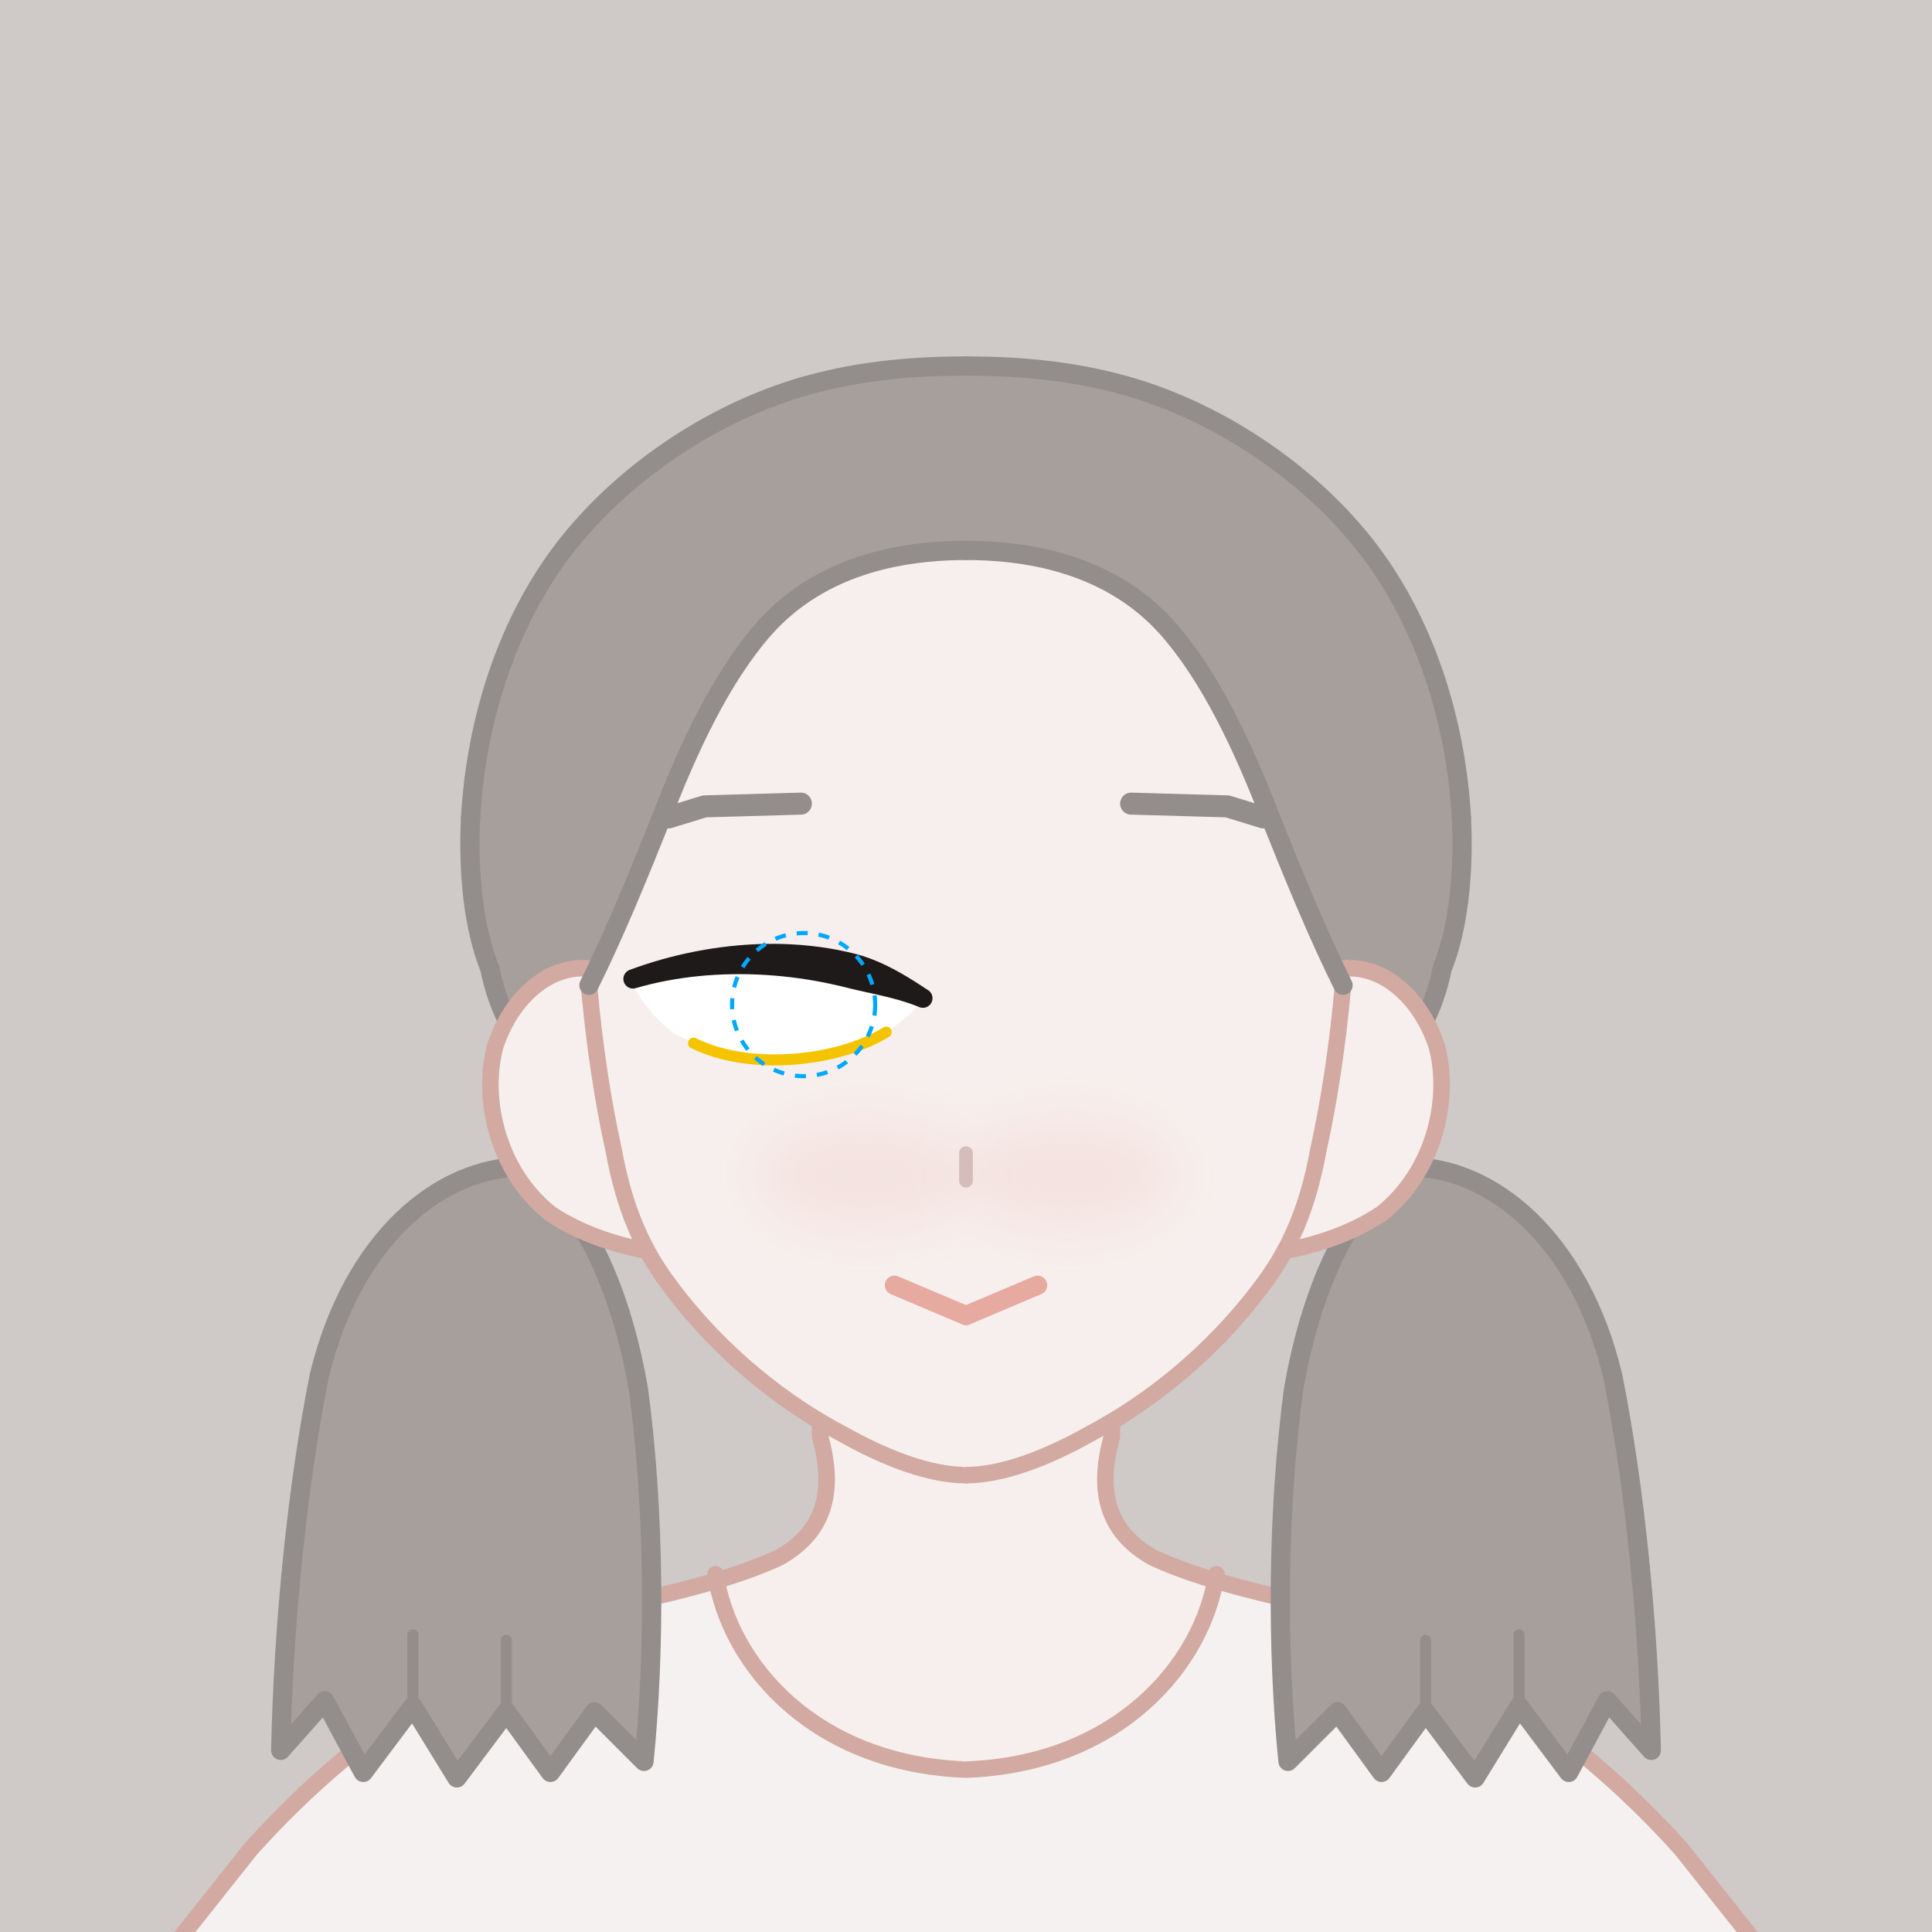
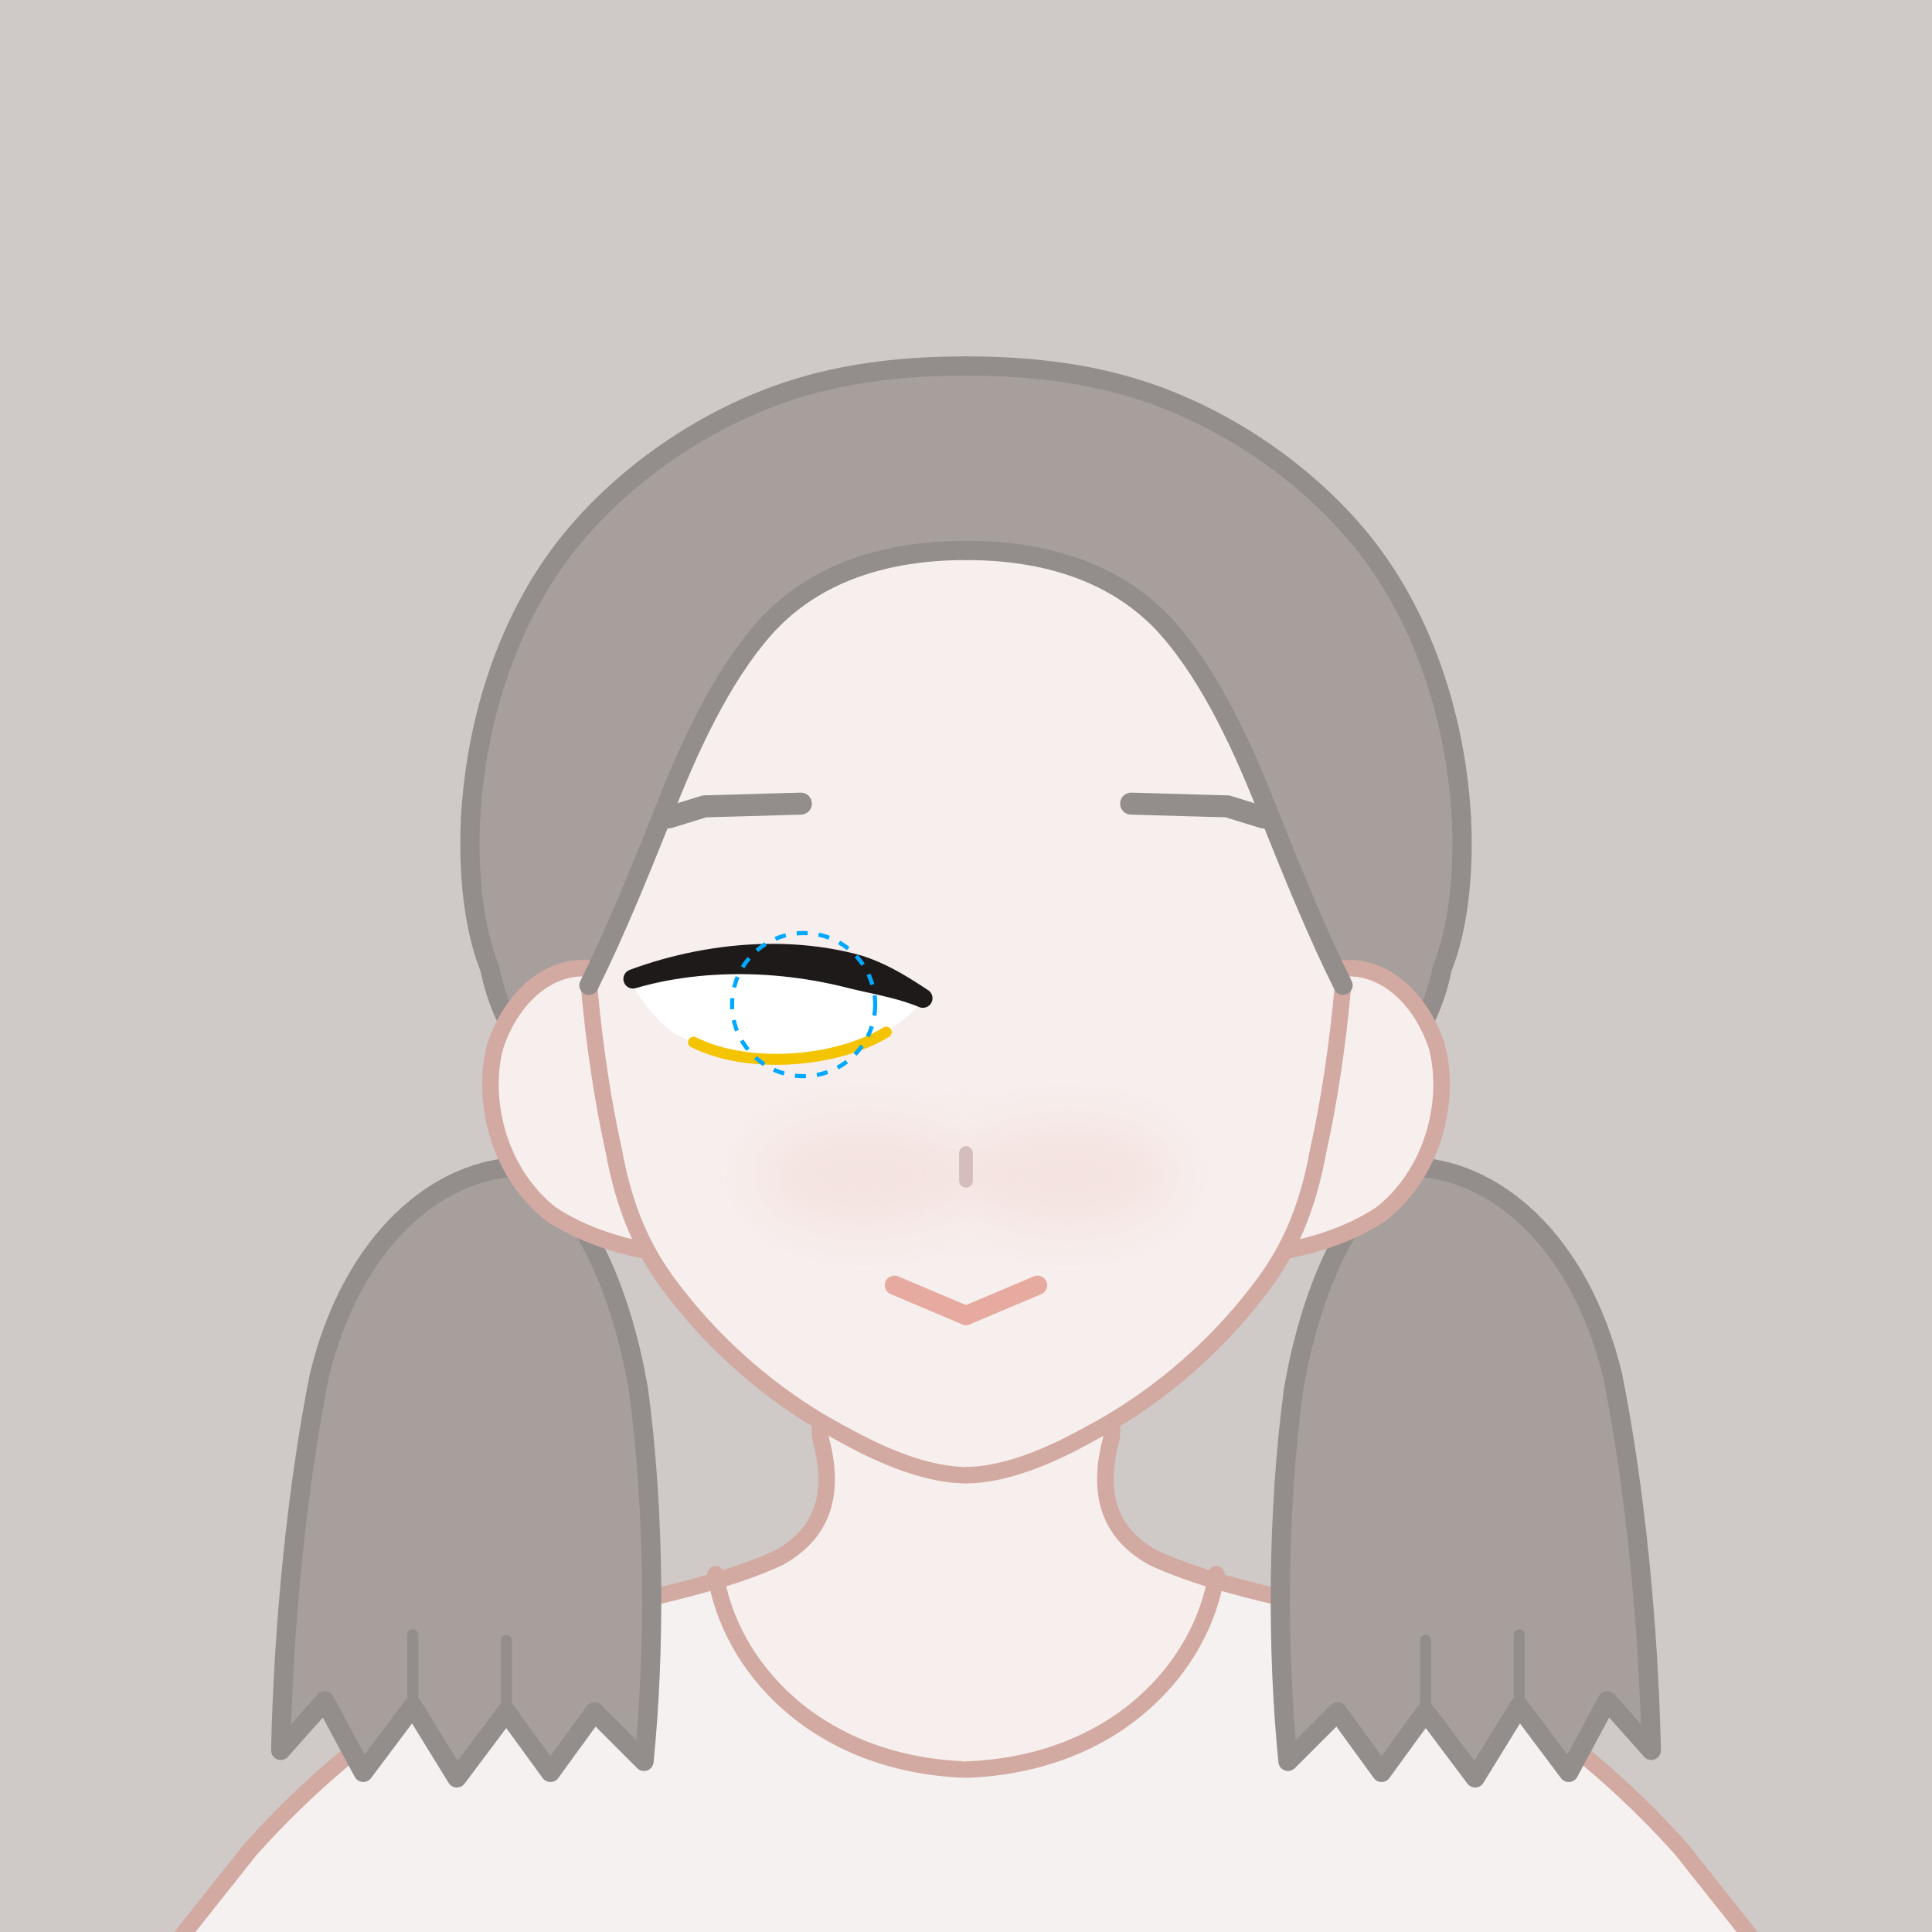
<svg xmlns="http://www.w3.org/2000/svg" width="702" height="702" viewBox="0 0 702 702">
  <defs>
-     <clipPath id="clip-path-1">
+     <clipPath id="clip-path-3">
      <path d="M242 389.2 L386 389.2 L386 464.8 L242 464.8 Z" />
    </clipPath>
    <filter id="filter-1" filterUnits="userSpaceOnUse" x="245" y="377" width="138" height="100" color-interpolation-filters="sRGB">
      <feGaussianBlur in="SourceGraphic" stdDeviation="9" color-interpolation-filters="linearRGB" />
    </filter>
-     <clipPath id="clip-path-2">
+     <clipPath id="clip-path-4">
      <path d="M460 389.2 L316 389.2 L316 464.8 L460 464.8 Z" />
    </clipPath>
    <filter id="filter-2" filterUnits="userSpaceOnUse" x="319" y="377" width="138" height="100" color-interpolation-filters="sRGB">
      <feGaussianBlur in="SourceGraphic" stdDeviation="9" color-interpolation-filters="linearRGB" />
    </filter>
  </defs>
  <g id="Layer_1" data-name="Layer 1">
    <g id="_ref">
      <g opacity="0.5">
        <rect x="0" y="0" width="702" height="702" fill="#ada19f" />
        <g data-layer="body">
          <g>
            <path d="M260 573 L230 582 C183 596 133 625 91 672 L60 712 L352 712 L352 643 C296 641 265 605 260 573 Z" fill="#f9f2f1" />
            <path d="M296 490 L298 522 C303 540 301 556 283 566 L260 573 C265 605 296 641 352 643 L352 490 Z" fill="#fdeeea" />
            <path d="M230 582 C183 596 133 625 91 672 L64 706" fill="none" stroke="#b46352" stroke-width="6" stroke-linecap="round" stroke-linejoin="round" />
            <path d="M296 500 C298 510 298 516 298 522 C303 540 301 556 283 566 C268 573 248 578 230 582" fill="none" stroke="#b46352" stroke-width="6" stroke-linecap="round" stroke-linejoin="round" />
            <path d="M260 572 C265 605 296 641 351 643" fill="none" stroke="#b46352" stroke-width="6" stroke-linecap="round" stroke-linejoin="round" />
          </g>
          <g>
            <path d="M442 573 L472 582 C519 596 569 625 611 672 L642 712 L350 712 L350 643 C406 641 437 605 442 573 Z" fill="#f9f2f1" />
            <path d="M406 490 L404 522 C399 540 401 556 419 566 L442 573 C437 605 406 641 350 643 L350 490 Z" fill="#fdeeea" />
            <path d="M472 582 C519 596 569 625 611 672 L638 706" fill="none" stroke="#b46352" stroke-width="6" stroke-linecap="round" stroke-linejoin="round" />
            <path d="M406 500 C404 510 404 516 404 522 C399 540 401 556 419 566 C434 573 454 578 472 582" fill="none" stroke="#b46352" stroke-width="6" stroke-linecap="round" stroke-linejoin="round" />
            <path d="M442 572 C437 605 406 641 351 643" fill="none" stroke="#b46352" stroke-width="6" stroke-linecap="round" stroke-linejoin="round" />
          </g>
        </g>
        <g data-layer="hairMid">
          <g>
            <path d="M190 424 C160 424 128 450 116 500 C108 540 103 590 102 636 L118 618 L132 644 L150 620 L166 646 L184 622 L200 644 L216 622 L234 640 C238 600 238 550 232 505 C226 470 212 436 190 424 Z" fill="#5d4e48" />
            <path d="M190 424 C160 424 128 450 116 500 C108 540 103 590 102 636 L118 618 L132 644 L150 620 L166 646 L184 622 L200 644 L216 622 L234 640 C238 600 238 550 232 505 C226 470 212 436 190 424 Z" fill="none" stroke="#352a27" stroke-width="7" stroke-linecap="round" stroke-linejoin="round" />
            <line x1="150" y1="620" x2="150" y2="594" fill="none" stroke="#352a27" stroke-width="4" stroke-linecap="round" stroke-linejoin="round" />
            <line x1="184" y1="622" x2="184" y2="596" fill="none" stroke="#352a27" stroke-width="4" stroke-linecap="round" stroke-linejoin="round" />
          </g>
          <g>
            <path d="M512 424 C542 424 574 450 586 500 C594 540 599 590 600 636 L584 618 L570 644 L552 620 L536 646 L518 622 L502 644 L486 622 L468 640 C464 600 464 550 470 505 C476 470 490 436 512 424 Z" fill="#5d4e48" />
            <path d="M512 424 C542 424 574 450 586 500 C594 540 599 590 600 636 L584 618 L570 644 L552 620 L536 646 L518 622 L502 644 L486 622 L468 640 C464 600 464 550 470 505 C476 470 490 436 512 424 Z" fill="none" stroke="#352a27" stroke-width="7" stroke-linecap="round" stroke-linejoin="round" />
            <line x1="552" y1="620" x2="552" y2="594" fill="none" stroke="#352a27" stroke-width="4" stroke-linecap="round" stroke-linejoin="round" />
            <line x1="518" y1="622" x2="518" y2="596" fill="none" stroke="#352a27" stroke-width="4" stroke-linecap="round" stroke-linejoin="round" />
          </g>
        </g>
        <g data-layer="hairBase">
          <g>
            <path d="M352 133 L351 133 C330 133 310 135 290 141 C254 152 222 176 203 202 C184 228 173 262 171 297 C170 317 172 337 178 352 C180 362 184 372 190 380 L198 386 L352 386 Z" fill="#5d4e48" />
            <path d="M351 133 C330 133 310 135 290 141 C254 152 222 176 203 202 C184 228 173 262 171 297" fill="none" stroke="#352a27" stroke-width="7" stroke-linecap="round" stroke-linejoin="round" />
            <path d="M171 297 C170 317 172 337 178 352 C180 362 184 372 190 380" fill="none" stroke="#352a27" stroke-width="7" stroke-linecap="round" stroke-linejoin="round" />
          </g>
          <g>
            <path d="M350 133 L351 133 C372 133 392 135 412 141 C448 152 480 176 499 202 C518 228 529 262 531 297 C532 317 530 337 524 352 C522 362 518 372 512 380 L504 386 L350 386 Z" fill="#5d4e48" />
            <path d="M351 133 C372 133 392 135 412 141 C448 152 480 176 499 202 C518 228 529 262 531 297" fill="none" stroke="#352a27" stroke-width="7" stroke-linecap="round" stroke-linejoin="round" />
            <path d="M531 297 C532 317 530 337 524 352 C522 362 518 372 512 380" fill="none" stroke="#352a27" stroke-width="7" stroke-linecap="round" stroke-linejoin="round" />
          </g>
        </g>
        <g data-layer="ear">
          <g>
            <path d="M215 352 C200 350 186 362 180 380 C175 398 180 425 200 441 C212 449 226 453 238 455 L225 380 Z" fill="#fdeeea" />
            <path d="M215 352 C200 350 186 362 180 380 C175 398 180 425 200 441 C212 449 226 453 238 455" fill="none" stroke="#b46352" stroke-width="6" stroke-linecap="round" stroke-linejoin="round" />
          </g>
          <g>
            <path d="M487 352 C502 350 516 362 522 380 C527 398 522 425 502 441 C490 449 476 453 464 455 L477 380 Z" fill="#fdeeea" />
            <path d="M487 352 C502 350 516 362 522 380 C527 398 522 425 502 441 C490 449 476 453 464 455" fill="none" stroke="#b46352" stroke-width="6" stroke-linecap="round" stroke-linejoin="round" />
          </g>
        </g>
        <g data-layer="face">
          <g>
            <path d="M352 200 L351 200 C322 200 296 208 278 228 C262 246 250 272 240 298 C232 318 223 340 214 358 C216 380 219 400 223 418 C227 440 234 455 244 468 C262 492 285 510 306 521 C322 530 338 536 351 536 L352 536 Z" fill="#fdeeea" />
            <path d="M214 358 C216 380 219 400 223 418 C227 440 234 455 244 468 C262 492 285 510 306 521 C322 530 338 536 351 536" fill="none" stroke="#b46352" stroke-width="6" stroke-linecap="round" stroke-linejoin="round" />
          </g>
          <g>
            <path d="M350 200 L351 200 C380 200 406 208 424 228 C440 246 452 272 462 298 C470 318 479 340 488 358 C486 380 483 400 479 418 C475 440 468 455 458 468 C440 492 417 510 396 521 C380 530 364 536 351 536 L350 536 Z" fill="#fdeeea" />
            <path d="M488 358 C486 380 483 400 479 418 C475 440 468 455 458 468 C440 492 417 510 396 521 C380 530 364 536 351 536" fill="none" stroke="#b46352" stroke-width="6" stroke-linecap="round" stroke-linejoin="round" />
          </g>
        </g>
        <g data-layer="makeup">
-           <g clip-path="url(#clip-path-1)">
+           <g clip-path="url(#clip-path-3)">
            <g filter="url(#filter-1)">
              <ellipse cx="314" cy="427" rx="40" ry="21" fill="#f3bfb8" opacity="0.5" />
            </g>
          </g>
-           <g clip-path="url(#clip-path-2)">
+           <g clip-path="url(#clip-path-4)">
            <g filter="url(#filter-2)">
              <ellipse cx="388" cy="427" rx="40" ry="21" fill="#f3bfb8" opacity="0.5" />
            </g>
          </g>
        </g>
        <g data-layer="mouth">
          <line x1="325" y1="467" x2="351" y2="478" fill="none" stroke="#dc6450" stroke-width="7" stroke-linecap="round" stroke-linejoin="round" />
          <line x1="377" y1="467" x2="351" y2="478" fill="none" stroke="#dc6450" stroke-width="7" stroke-linecap="round" stroke-linejoin="round" />
          <line x1="351" y1="419" x2="351" y2="429" fill="none" stroke="#b98a88" stroke-width="5" stroke-linecap="round" />
        </g>
        <g data-layer="hairLine">
          <path d="M351 200 C322 200 296 208 278 228 C262 246 250 272 240 298 C232 318 223 340 214 358" fill="none" stroke="#352a27" stroke-width="7" stroke-linecap="round" stroke-linejoin="round" />
          <path d="M351 200 C380 200 406 208 424 228 C440 246 452 272 462 298 C470 318 479 340 488 358" fill="none" stroke="#352a27" stroke-width="7" stroke-linecap="round" stroke-linejoin="round" />
        </g>
        <g data-layer="brow">
          <polyline points="243,297 256,293 291,292" fill="none" stroke="#352a27" stroke-width="8" stroke-linecap="round" stroke-linejoin="round" />
          <polyline points="459,297 446,293 411,292" fill="none" stroke="#352a27" stroke-width="8" stroke-linecap="round" stroke-linejoin="round" />
        </g>
      </g>
    </g>
    <g id="white">
      <path d="M230 358.033 C256 346.033 303.5 347.2 335.5 363.2 C314.5 388.913 271.333 389.7 245.333 375.7 C239.333 371.7 233 364.033 230 358.033 Z" fill="#ffffff" />
    </g>
    <g id="upper">
      <polygon points="228.931,352.367 231.649,351.386 232.608,351.063 234.482,350.429 236.318,349.851 237.393,349.512 240.059,348.729 240.341,348.648 243.355,347.83 243.918,347.691 246.438,347.061 247.721,346.77 249.534,346.356 251.548,345.941 252.684,345.708 255.396,345.207 255.893,345.117 259.09,344.598 259.368,344.561 262.328,344.145 263.259,344.036 265.611,343.758 267.166,343.609 268.862,343.448 271.087,343.285 272.135,343.211 275.016,343.066 275.441,343.047 278.703,342.962 279.076,342.963 281.964,342.955 283.022,342.978 285.244,343.028 286.966,343.107 288.481,343.179 290.911,343.352 291.685,343.41 294.896,343.723 294.98,343.735 298.082,344.118 298.907,344.242 301.191,344.587 302.816,344.875 304.296,345.141 306.703,345.637 307.398,345.782 310.391,346.487 310.706,346.57 309.093,352.694 310.706,346.57 311.999,346.924 313.35,347.317 313.427,347.339 314.699,347.767 315.965,348.214 316.266,348.318 317.353,348.743 318.598,349.253 319.096,349.454 319.965,349.84 321.189,350.405 321.819,350.693 322.528,351.042 323.73,351.655 324.494,352.041 325.042,352.332 326.225,352.987 327.127,353.48 327.51,353.697 328.675,354.384 329.649,354.95 329.938,355.122 331.087,355.837 332.114,356.465 332.326,356.595 333.46,357.33 334.55,358.021 334.68,358.101 335.803,358.848 336.931,359.586 337.508,359.957 338.001,360.434 338.392,360.998 338.665,361.627 338.81,362.298 338.822,362.984 338.699,363.659 338.447,364.297 338.076,364.874 337.599,365.367 337.035,365.758 336.406,366.031 335.735,366.177 335.049,366.188 334.374,366.066 333.736,365.814 332.479,365.327 331.217,364.851 331.159,364.835 330.024,364.453 328.743,364.022 328.601,363.981 327.544,363.667 326.25,363.276 326.031,363.218 325.049,362.958 323.745,362.601 323.431,362.523 322.544,362.31 321.233,361.979 320.751,361.865 320.038,361.707 318.724,361.396 318.084,361.249 317.536,361.136 316.222,360.838 315.432,360.659 315.044,360.582 313.731,360.289 312.731,360.06 312.558,360.027 311.248,359.731 309.944,359.416 309.937,359.414 311.679,353.376 310.078,359.453 308.779,359.148 307.48,358.819 307.308,358.774 304.604,358.12 304.052,357.997 301.793,357.492 300.459,357.221 298.981,356.917 296.85,356.522 296.168,356.394 293.224,355.904 293.206,355.901 294.084,349.817 293.34,355.919 290.348,355.476 289.711,355.393 287.427,355.096 286.051,354.945 284.464,354.768 282.376,354.578 281.447,354.49 278.691,354.291 278.442,354.271 275.424,354.109 275.116,354.097 272.347,354.003 271.411,353.989 269.293,353.958 267.702,353.967 266.249,353.974 263.989,354.033 263.156,354.052 260.275,354.187 260.098,354.193 257.067,354.395 256.662,354.429 254.011,354.665 252.953,354.78 251.002,354.995 249.251,355.227 248.037,355.387 245.56,355.772 245.073,355.847 242.171,356.364 241.968,356.404 239.328,356.94 238.31,357.171 236.513,357.581 234.676,358.046 233.773,358.274 231.069,359.032 230.398,359.177 229.712,359.188 229.037,359.065 228.399,358.812 227.823,358.44 227.33,357.963 226.94,357.398 226.667,356.769 226.523,356.098 226.512,355.412 226.635,354.737 226.887,354.099 227.26,353.523 227.737,353.03 228.301,352.64" fill="#1e1a1a" />
    </g>
    <g id="lower">
-       <path d="M252 379.033 C272 389.033 304 386.033 322 375.033" fill="none" stroke="#f5c400" stroke-width="4" stroke-linecap="round" stroke-linejoin="round" />
+       <path d="M252 378.7 C272 388.7 304 386.033 322 375.033" fill="none" stroke="#f5c400" stroke-width="4" stroke-linecap="round" stroke-linejoin="round" />
    </g>
    <path id="iris" d="M318 365.033 C318 379.392 306.359 391.033 292 391.033 C277.641 391.033 266 379.392 266 365.033 C266 350.674 277.641 339.033 292 339.033 C306.359 339.033 318 350.674 318 365.033 Z" fill="none" stroke="#00a8ff" stroke-width="1.5" stroke-dasharray="4 4" />
  </g>
</svg>
